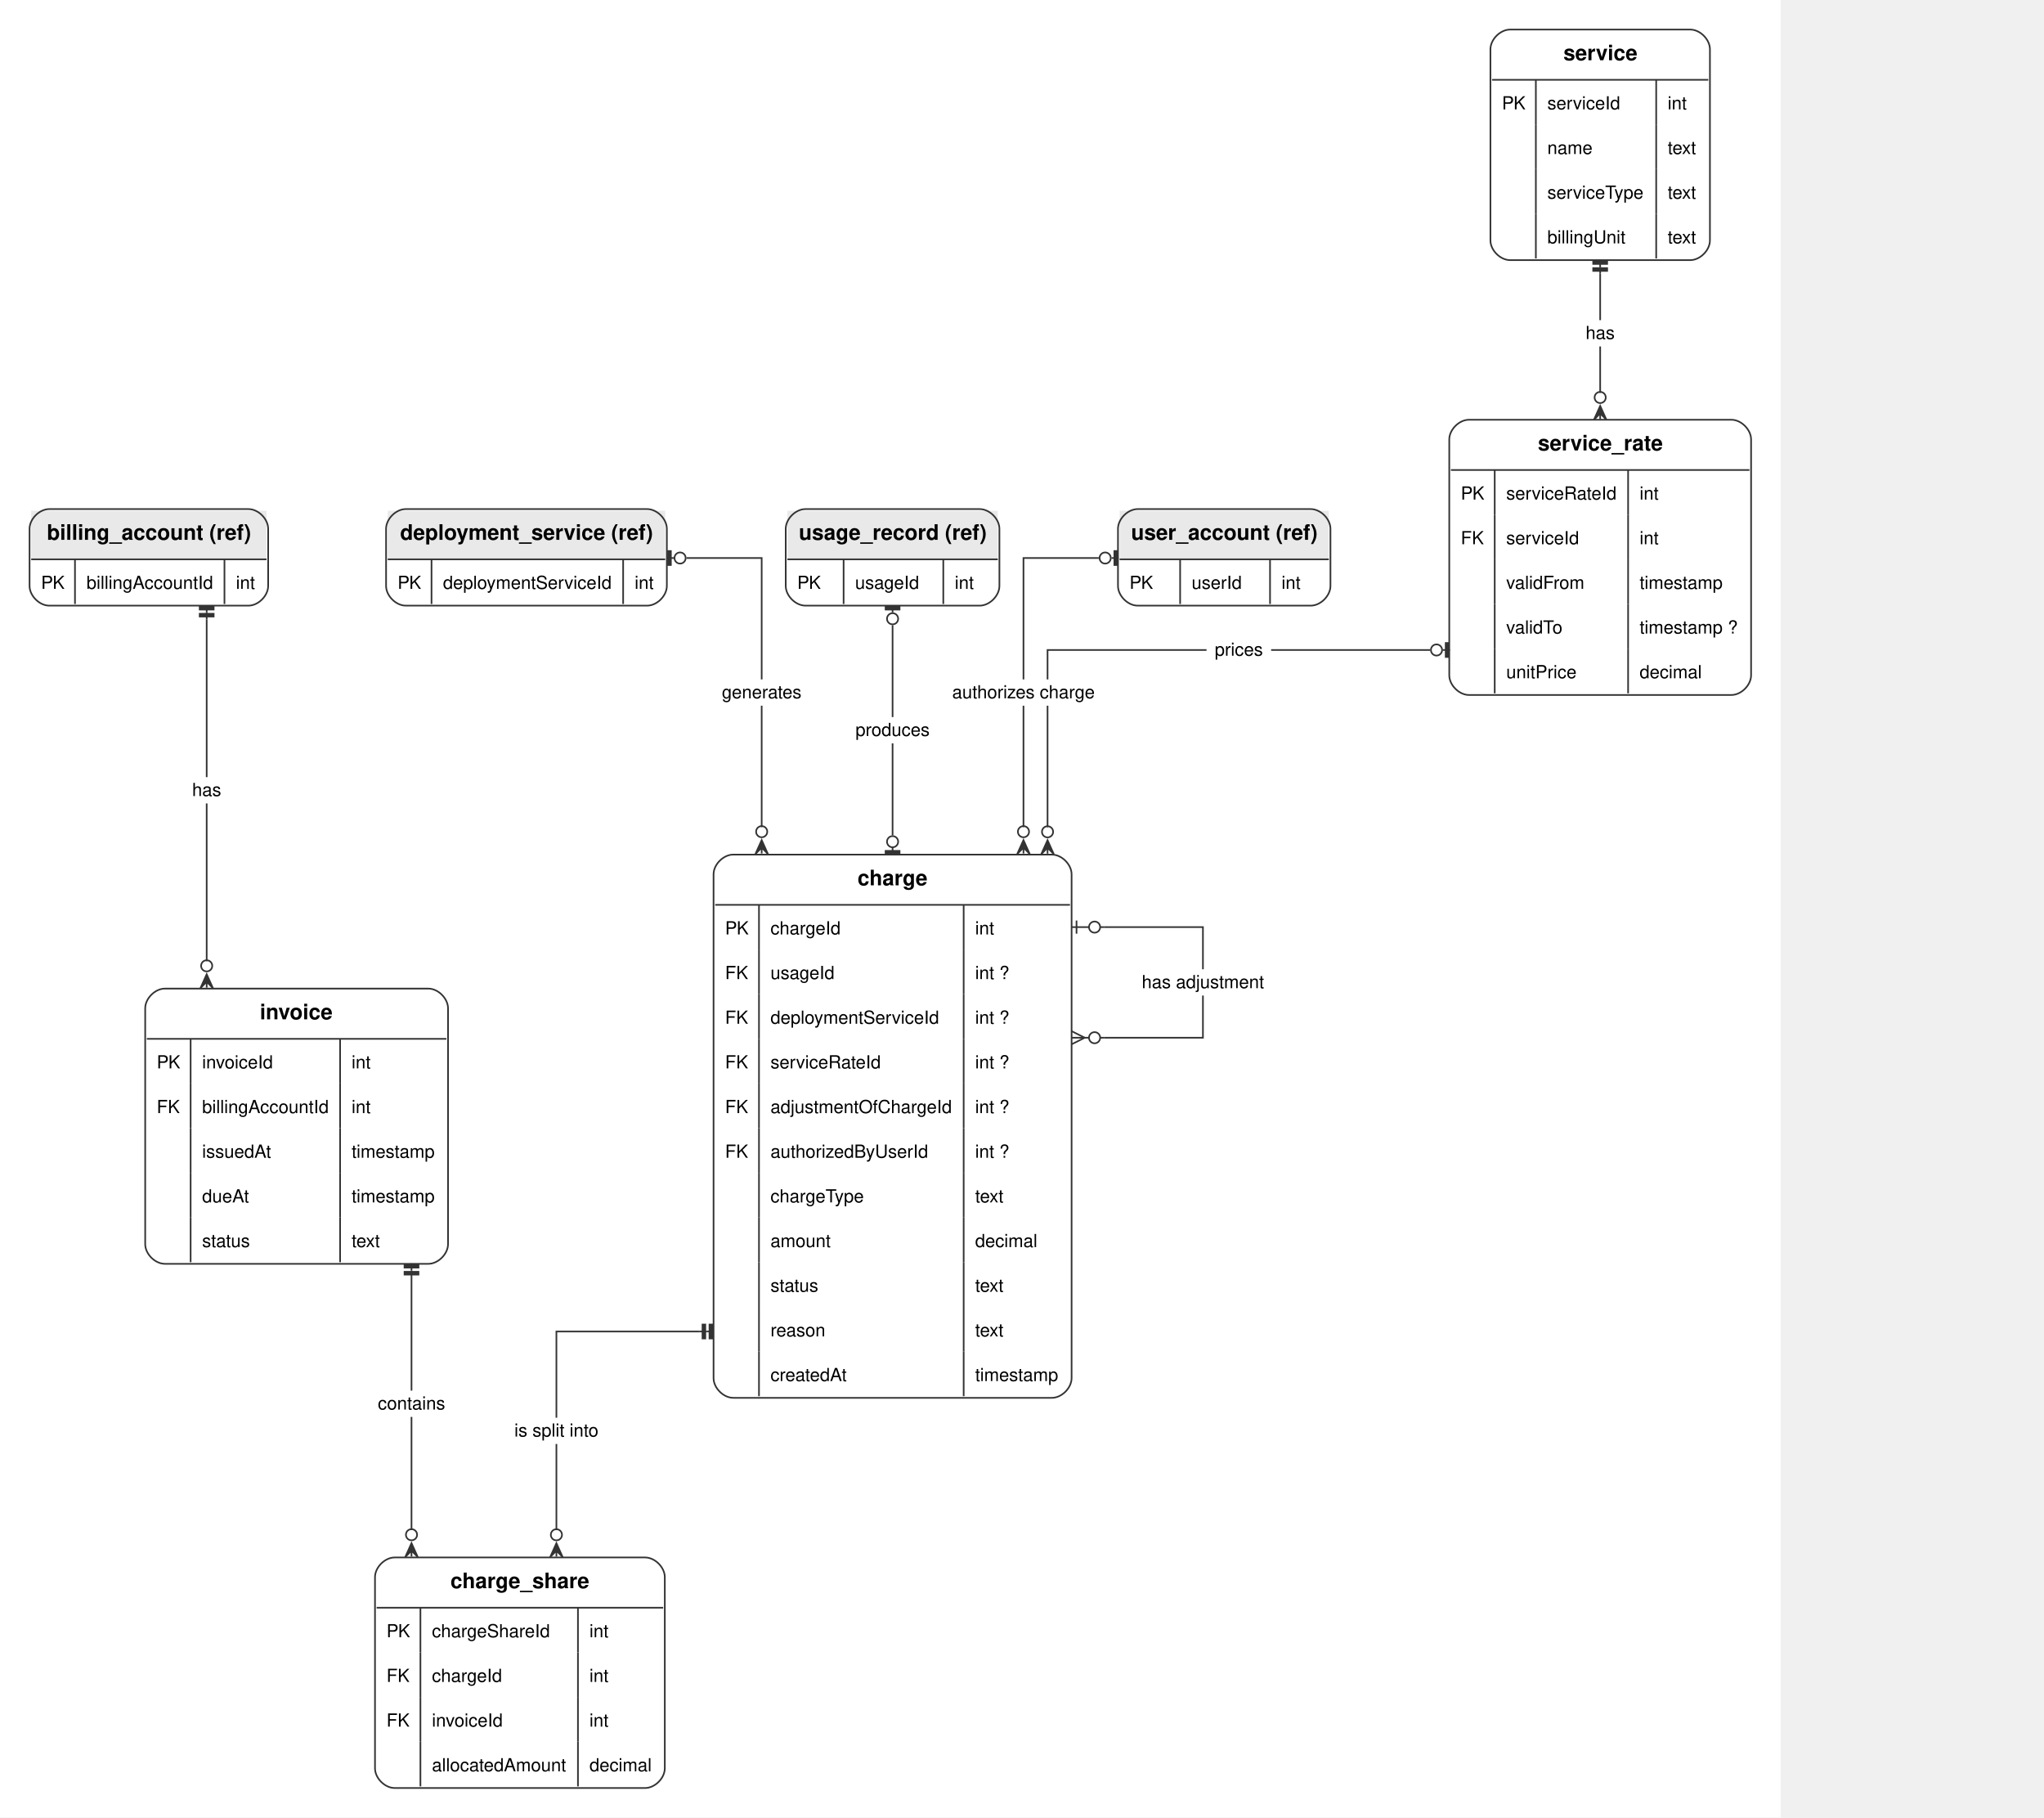
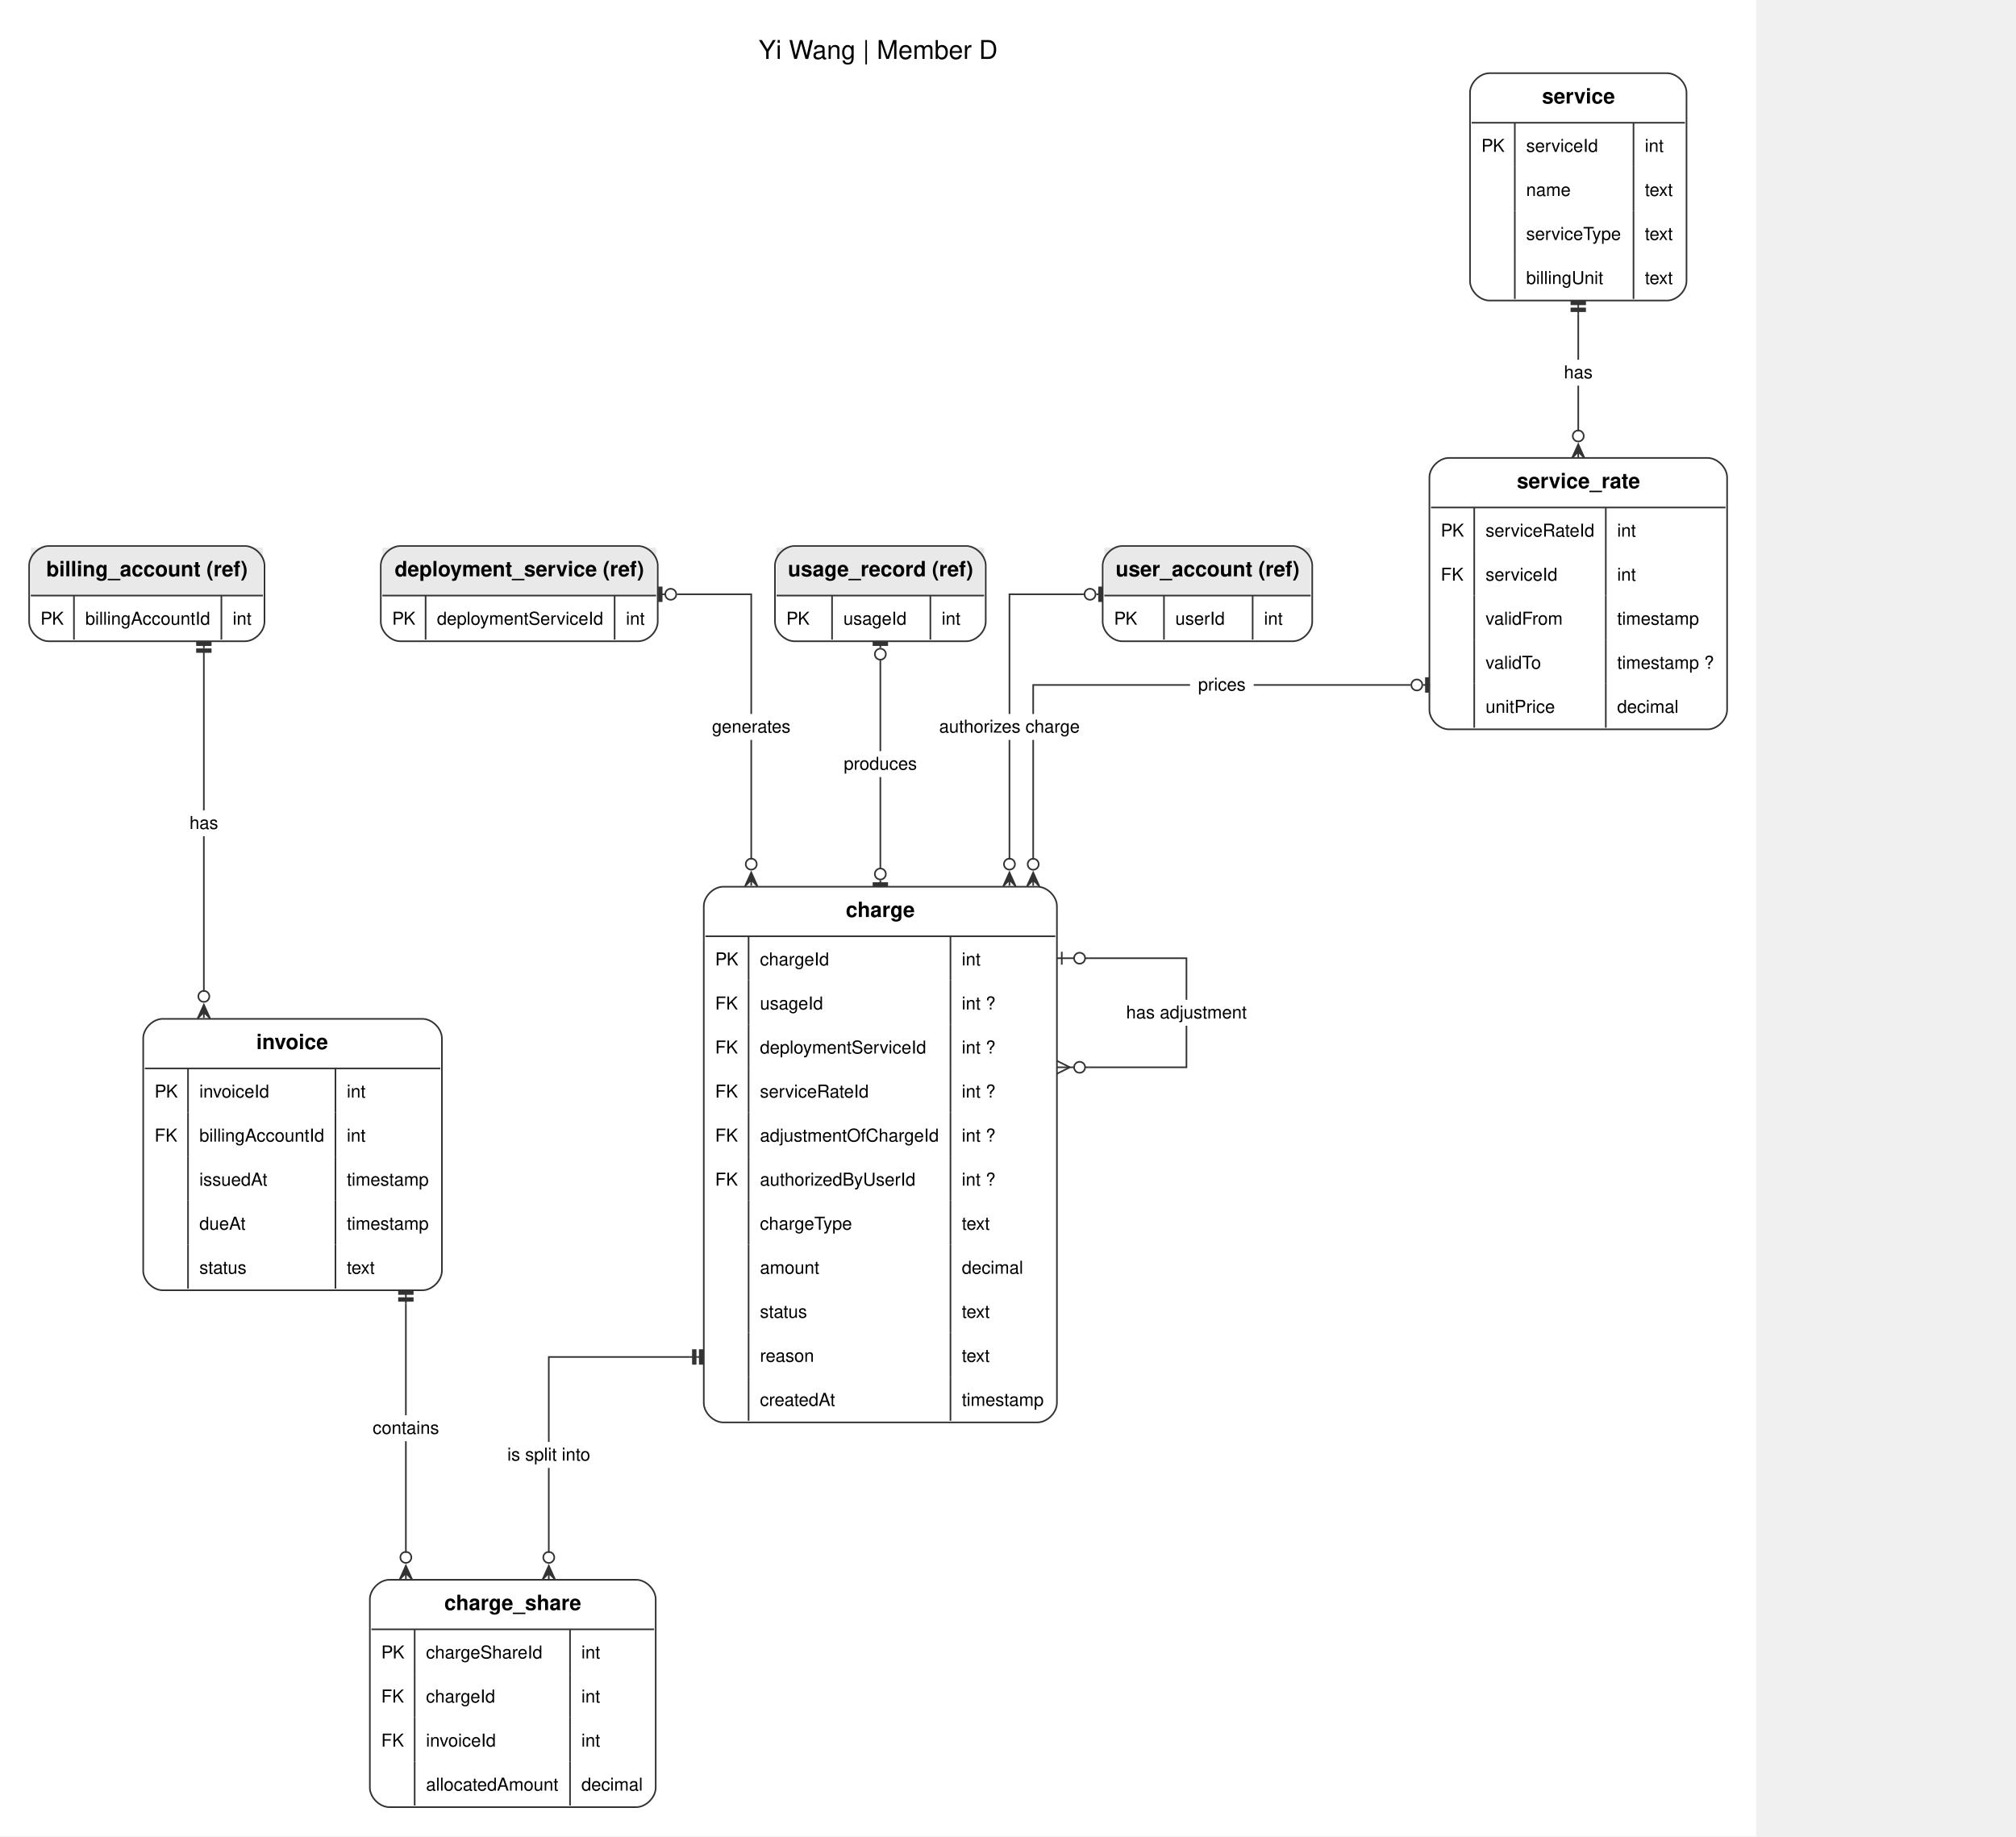
- <svg xmlns="http://www.w3.org/2000/svg" width="1245.0pt" height="1107pt" viewBox="0.0 0.0 1245.0 1107.0">
-   <g id="graph0" class="graph" transform="scale(1 1) rotate(0) translate(18 1088.8)">
-     <polygon fill="white" stroke="none" points="-18,18 -18,-1088.8 1066.59,-1088.8 1066.59,18 -18,18" />
+ <svg xmlns="http://www.w3.org/2000/svg" width="1245.0pt" height="1134pt" viewBox="0.0 0.0 1245.0 1134.0">
+   <g id="graph0" class="graph" transform="scale(1 1) rotate(0) translate(18 1116)">
+     <polygon fill="white" stroke="none" points="-18,18 -18,-1116 1066.59,-1116 1066.59,18 -18,18" />
+     <text xml:space="preserve" text-anchor="middle" x="524.29" y="-1079.6" font-family="Helvetica,sans-Serif" font-size="16.00">Yi Wang | Member D</text>
    <g id="edge1" class="edge">
      <path fill="none" stroke="#333333" d="M956.67,-922.13C956.67,-922.13 956.67,-849.55 956.67,-849.55" />
      <polygon fill="#333333" stroke="#333333" points="960.92,-929.78 952.42,-929.78 952.42,-928.08 960.92,-928.08 960.92,-929.78" />
      <polyline fill="none" stroke="#333333" points="956.67,-930.63 956.67,-926.38" />
      <polygon fill="#333333" stroke="#333333" points="960.92,-925.53 952.42,-925.53 952.42,-923.83 960.92,-923.83 960.92,-925.53" />
      <polyline fill="none" stroke="#333333" points="956.67,-926.38 956.67,-922.13" />
      <polygon fill="#333333" stroke="#333333" points="956.67,-841.64 960.49,-833.14 956.67,-837.06 956.67,-833.48 956.67,-833.48 956.67,-833.48 956.67,-837.06 952.84,-833.14 956.67,-841.64" />
      <ellipse fill="none" stroke="#333333" cx="956.67" cy="-846.76" rx="3.4" ry="3.4" />
    </g>
    <g id="edge4" class="edge">
      <path fill="none" stroke="#333333" d="M853.08,-693C853.08,-693 620.06,-693 620.06,-693 620.06,-693 620.06,-585.07 620.06,-585.07" />
      <polygon fill="#333333" stroke="#333333" points="864.28,-688.75 864.28,-697.25 862.58,-697.25 862.58,-688.75 864.28,-688.75" />
      <polyline fill="none" stroke="#333333" points="865.13,-693 860.88,-693" />
      <ellipse fill="none" stroke="#333333" cx="856.98" cy="-693" rx="3.4" ry="3.4" />
      <polygon fill="#333333" stroke="#333333" points="620.06,-577.17 623.88,-568.67 620.06,-572.58 620.06,-569 620.06,-569 620.06,-569 620.06,-572.58 616.23,-568.67 620.06,-577.17" />
      <ellipse fill="none" stroke="#333333" cx="620.06" cy="-582.28" rx="3.4" ry="3.4" />
    </g>
    <g id="edge5" class="edge">
      <path d="M654.71,-524.248 L714.71,-524.248 L714.71,-456.888 L654.71,-456.888" fill="none" stroke="#333333" />
      <line x1="634.71" y1="-524.248" x2="654.71" y2="-524.248" stroke="#333333" />
      <line x1="637.71" y1="-528.248" x2="637.71" y2="-520.248" stroke="#333333" />
      <circle cx="648.71" cy="-524.248" r="3.4" fill="white" stroke="#333333" />
      <line x1="634.71" y1="-456.888" x2="654.71" y2="-456.888" stroke="#333333" />
      <line x1="642.71" y1="-456.888" x2="634.71" y2="-460.888" stroke="#333333" />
      <line x1="642.71" y1="-456.888" x2="634.71" y2="-452.888" stroke="#333333" />
      <circle cx="648.71" cy="-456.888" r="3.4" fill="white" stroke="#333333" />
    </g>
    <g id="edge7" class="edge">
      <path fill="none" stroke="#333333" d="M408.2,-278C408.2,-278 320.91,-278 320.91,-278 320.91,-278 320.91,-157 320.91,-157" />
      <polygon fill="#333333" stroke="#333333" points="415.85,-273.75 415.85,-282.25 414.15,-282.25 414.15,-273.75 415.85,-273.75" />
      <polyline fill="none" stroke="#333333" points="416.7,-278 412.45,-278" />
      <polygon fill="#333333" stroke="#333333" points="411.6,-273.75 411.6,-282.25 409.9,-282.25 409.9,-273.75 411.6,-273.75" />
      <polyline fill="none" stroke="#333333" points="412.45,-278 408.2,-278" />
      <polygon fill="#333333" stroke="#333333" points="320.91,-149.1 324.74,-140.6 320.91,-144.51 320.91,-140.93 320.91,-140.93 320.91,-140.93 320.91,-144.51 317.09,-140.6 320.91,-149.1" />
      <ellipse fill="none" stroke="#333333" cx="320.91" cy="-154.21" rx="3.4" ry="3.4" />
    </g>
    <g id="edge8" class="edge">
      <path fill="none" stroke="#333333" d="M232.65,-310.95C232.65,-310.95 232.65,-157.03 232.65,-157.03" />
      <polygon fill="#333333" stroke="#333333" points="236.9,-318.6 228.4,-318.6 228.4,-316.9 236.9,-316.9 236.9,-318.6" />
      <polyline fill="none" stroke="#333333" points="232.65,-319.45 232.65,-315.2" />
      <polygon fill="#333333" stroke="#333333" points="236.9,-314.35 228.4,-314.35 228.4,-312.65 236.9,-312.65 236.9,-314.35" />
      <polyline fill="none" stroke="#333333" points="232.65,-315.2 232.65,-310.95" />
      <polygon fill="#333333" stroke="#333333" points="232.65,-149.12 236.48,-140.62 232.65,-144.53 232.65,-140.95 232.65,-140.95 232.65,-140.95 232.65,-144.53 228.83,-140.62 232.65,-149.12" />
      <ellipse fill="none" stroke="#333333" cx="232.65" cy="-154.24" rx="3.4" ry="3.4" />
    </g>
    <g id="edge9" class="edge">
      <path fill="none" stroke="#333333" d="M107.89,-711.66C107.89,-711.66 107.89,-503.46 107.89,-503.46" />
      <polygon fill="#333333" stroke="#333333" points="112.14,-719.31 103.64,-719.31 103.64,-717.61 112.14,-717.61 112.14,-719.31" />
      <polyline fill="none" stroke="#333333" points="107.89,-720.16 107.89,-715.91" />
      <polygon fill="#333333" stroke="#333333" points="112.14,-715.06 103.64,-715.06 103.64,-713.36 112.14,-713.36 112.14,-715.06" />
      <polyline fill="none" stroke="#333333" points="107.89,-715.91 107.89,-711.66" />
      <polygon fill="#333333" stroke="#333333" points="107.89,-495.55 111.72,-487.05 107.89,-490.97 107.89,-487.39 107.89,-487.39 107.89,-487.39 107.89,-490.97 104.07,-487.05 107.89,-495.55" />
      <ellipse fill="none" stroke="#333333" cx="107.89" cy="-500.67" rx="3.4" ry="3.4" />
    </g>
    <g id="edge3" class="edge">
      <path fill="none" stroke="#333333" d="M400.13,-749C400.13,-749 445.94,-749 445.94,-749 445.94,-749 445.94,-585.14 445.94,-585.14" />
      <polygon fill="#333333" stroke="#333333" points="388.93,-753.25 388.93,-744.75 390.63,-744.75 390.63,-753.25 388.93,-753.25" />
      <polyline fill="none" stroke="#333333" points="388.08,-749 392.33,-749" />
      <ellipse fill="none" stroke="#333333" cx="396.23" cy="-749" rx="3.4" ry="3.4" />
      <polygon fill="#333333" stroke="#333333" points="445.94,-577.23 449.76,-568.73 445.94,-572.65 445.94,-569.07 445.94,-569.07 445.94,-569.07 445.94,-572.65 442.11,-568.73 445.94,-577.23" />
      <ellipse fill="none" stroke="#333333" cx="445.94" cy="-582.35" rx="3.4" ry="3.4" />
    </g>
    <g id="edge2" class="edge">
      <path fill="none" stroke="#333333" d="M525.67,-708.11C525.67,-708.11 525.67,-580.16 525.67,-580.16" />
      <polygon fill="#333333" stroke="#333333" points="529.92,-719.31 521.42,-719.31 521.42,-717.61 529.92,-717.61 529.92,-719.31" />
      <polyline fill="none" stroke="#333333" points="525.67,-720.16 525.67,-715.91" />
      <ellipse fill="none" stroke="#333333" cx="525.67" cy="-712.01" rx="3.4" ry="3.4" />
      <polygon fill="#333333" stroke="#333333" points="521.42,-568.96 529.92,-568.96 529.92,-570.66 521.42,-570.66 521.42,-568.96" />
      <polyline fill="none" stroke="#333333" points="525.67,-568.11 525.67,-572.36" />
      <ellipse fill="none" stroke="#333333" cx="525.67" cy="-576.26" rx="3.4" ry="3.4" />
    </g>
    <g id="edge6" class="edge">
      <path fill="none" stroke="#333333" d="M651.26,-749C651.26,-749 605.4,-749 605.4,-749 605.4,-749 605.4,-585.14 605.4,-585.14" />
      <polygon fill="#333333" stroke="#333333" points="662.46,-744.75 662.46,-753.25 660.76,-753.25 660.76,-744.75 662.46,-744.75" />
      <polyline fill="none" stroke="#333333" points="663.31,-749 659.06,-749" />
      <ellipse fill="none" stroke="#333333" cx="655.16" cy="-749" rx="3.4" ry="3.4" />
      <polygon fill="#333333" stroke="#333333" points="605.4,-577.23 609.22,-568.73 605.4,-572.65 605.4,-569.07 605.4,-569.07 605.4,-569.07 605.4,-572.65 601.57,-568.73 605.4,-577.23" />
      <ellipse fill="none" stroke="#333333" cx="605.4" cy="-582.35" rx="3.4" ry="3.4" />
    </g>
    <g id="node1" class="node">
      <polygon fill="#ffffff" stroke="none" points="890.82,-1040.2 890.82,-1069.8 1022.52,-1069.8 1022.52,-1040.2 890.82,-1040.2" />
      <polyline fill="none" stroke="#333333" points="890.82,-1040.2 1022.52,-1040.2" />
      <text xml:space="preserve" text-anchor="start" x="934.26" y="-1052.1" font-family="Helvetica,sans-Serif" font-weight="bold" font-size="13.00">service</text>
      <text xml:space="preserve" text-anchor="start" x="896.82" y="-1022.2" font-family="Helvetica,sans-Serif" font-size="11.00">PK</text>
      <polyline fill="none" stroke="#333333" points="917.49,-1040.2 917.49,-1013" />
      <text xml:space="preserve" text-anchor="start" x="924.49" y="-1022.2" font-family="Helvetica,sans-Serif" font-size="11.00">serviceId</text>
      <polyline fill="none" stroke="#333333" points="990.79,-1040.2 990.79,-1013" />
      <text xml:space="preserve" text-anchor="start" x="997.79" y="-1022.2" font-family="Helvetica,sans-Serif" font-size="11.00">int</text>
      <text xml:space="preserve" text-anchor="start" x="896.82" y="-995" font-family="Helvetica,sans-Serif" font-size="11.00"> </text>
      <polyline fill="none" stroke="#333333" points="917.49,-1013 917.49,-985.8" />
      <text xml:space="preserve" text-anchor="start" x="924.49" y="-995" font-family="Helvetica,sans-Serif" font-size="11.00">name</text>
      <polyline fill="none" stroke="#333333" points="990.79,-1013 990.79,-985.8" />
      <text xml:space="preserve" text-anchor="start" x="997.79" y="-995" font-family="Helvetica,sans-Serif" font-size="11.00">text</text>
      <text xml:space="preserve" text-anchor="start" x="896.82" y="-967.8" font-family="Helvetica,sans-Serif" font-size="11.00"> </text>
      <polyline fill="none" stroke="#333333" points="917.49,-985.8 917.49,-958.6" />
      <text xml:space="preserve" text-anchor="start" x="924.49" y="-967.8" font-family="Helvetica,sans-Serif" font-size="11.00">serviceType</text>
      <polyline fill="none" stroke="#333333" points="990.79,-985.8 990.79,-958.6" />
      <text xml:space="preserve" text-anchor="start" x="997.79" y="-967.8" font-family="Helvetica,sans-Serif" font-size="11.00">text</text>
      <text xml:space="preserve" text-anchor="start" x="896.82" y="-940.6" font-family="Helvetica,sans-Serif" font-size="11.00"> </text>
      <polyline fill="none" stroke="#333333" points="917.49,-958.6 917.49,-931.4" />
      <text xml:space="preserve" text-anchor="start" x="924.49" y="-940.6" font-family="Helvetica,sans-Serif" font-size="11.00">billingUnit</text>
      <polyline fill="none" stroke="#333333" points="990.79,-958.6 990.79,-931.4" />
      <text xml:space="preserve" text-anchor="start" x="997.79" y="-940.6" font-family="Helvetica,sans-Serif" font-size="11.00">text</text>
      <path fill="none" stroke="#333333" d="M901.82,-930.4C901.82,-930.4 1011.52,-930.4 1011.52,-930.4 1017.52,-930.4 1023.52,-936.4 1023.52,-942.4 1023.52,-942.4 1023.52,-1058.8 1023.52,-1058.8 1023.52,-1064.8 1017.52,-1070.8 1011.52,-1070.8 1011.52,-1070.8 901.82,-1070.8 901.82,-1070.8 895.82,-1070.8 889.82,-1064.8 889.82,-1058.8 889.82,-1058.8 889.82,-942.4 889.82,-942.4 889.82,-936.4 895.82,-930.4 901.82,-930.4" />
    </g>
    <g id="node2" class="node">
      <polygon fill="#ffffff" stroke="none" points="865.75,-802.6 865.75,-832.2 1047.59,-832.2 1047.59,-802.6 865.75,-802.6" />
      <polyline fill="none" stroke="#333333" points="865.75,-802.6 1047.59,-802.6" />
      <text xml:space="preserve" text-anchor="start" x="918.72" y="-814.5" font-family="Helvetica,sans-Serif" font-weight="bold" font-size="13.00">service_rate</text>
      <text xml:space="preserve" text-anchor="start" x="871.75" y="-784.6" font-family="Helvetica,sans-Serif" font-size="11.00">PK</text>
      <polyline fill="none" stroke="#333333" points="892.43,-802.6 892.43,-775.4" />
      <text xml:space="preserve" text-anchor="start" x="899.43" y="-784.6" font-family="Helvetica,sans-Serif" font-size="11.00">serviceRateId</text>
      <polyline fill="none" stroke="#333333" points="973.68,-802.6 973.68,-775.4" />
      <text xml:space="preserve" text-anchor="start" x="980.68" y="-784.6" font-family="Helvetica,sans-Serif" font-size="11.00">int</text>
      <text xml:space="preserve" text-anchor="start" x="871.75" y="-757.4" font-family="Helvetica,sans-Serif" font-size="11.00">FK</text>
      <polyline fill="none" stroke="#333333" points="892.43,-775.4 892.43,-748.2" />
      <text xml:space="preserve" text-anchor="start" x="899.43" y="-757.4" font-family="Helvetica,sans-Serif" font-size="11.00">serviceId</text>
      <polyline fill="none" stroke="#333333" points="973.68,-775.4 973.68,-748.2" />
      <text xml:space="preserve" text-anchor="start" x="980.68" y="-757.4" font-family="Helvetica,sans-Serif" font-size="11.00">int</text>
      <text xml:space="preserve" text-anchor="start" x="871.75" y="-730.2" font-family="Helvetica,sans-Serif" font-size="11.00"> </text>
      <polyline fill="none" stroke="#333333" points="892.43,-748.2 892.43,-721" />
      <text xml:space="preserve" text-anchor="start" x="899.43" y="-730.2" font-family="Helvetica,sans-Serif" font-size="11.00">validFrom</text>
      <polyline fill="none" stroke="#333333" points="973.68,-748.2 973.68,-721" />
      <text xml:space="preserve" text-anchor="start" x="980.68" y="-730.2" font-family="Helvetica,sans-Serif" font-size="11.00">timestamp</text>
      <text xml:space="preserve" text-anchor="start" x="871.75" y="-703" font-family="Helvetica,sans-Serif" font-size="11.00"> </text>
      <polyline fill="none" stroke="#333333" points="892.43,-721 892.43,-693.8" />
      <text xml:space="preserve" text-anchor="start" x="899.43" y="-703" font-family="Helvetica,sans-Serif" font-size="11.00">validTo</text>
      <polyline fill="none" stroke="#333333" points="973.68,-721 973.68,-693.8" />
      <text xml:space="preserve" text-anchor="start" x="980.68" y="-703" font-family="Helvetica,sans-Serif" font-size="11.00">timestamp ?</text>
      <text xml:space="preserve" text-anchor="start" x="871.75" y="-675.8" font-family="Helvetica,sans-Serif" font-size="11.00"> </text>
      <polyline fill="none" stroke="#333333" points="892.43,-693.8 892.43,-666.6" />
      <text xml:space="preserve" text-anchor="start" x="899.43" y="-675.8" font-family="Helvetica,sans-Serif" font-size="11.00">unitPrice</text>
      <polyline fill="none" stroke="#333333" points="973.68,-693.8 973.68,-666.6" />
      <text xml:space="preserve" text-anchor="start" x="980.68" y="-675.8" font-family="Helvetica,sans-Serif" font-size="11.00">decimal</text>
      <path fill="none" stroke="#333333" d="M876.75,-665.6C876.75,-665.6 1036.59,-665.6 1036.59,-665.6 1042.59,-665.6 1048.59,-671.6 1048.59,-677.6 1048.59,-677.6 1048.59,-821.2 1048.59,-821.2 1048.59,-827.2 1042.59,-833.2 1036.59,-833.2 1036.59,-833.2 876.75,-833.2 876.75,-833.2 870.75,-833.2 864.75,-827.2 864.75,-821.2 864.75,-821.2 864.75,-677.6 864.75,-677.6 864.75,-671.6 870.75,-665.6 876.75,-665.6" />
    </g>
    <g id="node3" class="node">
      <polygon fill="#ffffff" stroke="none" points="417.63,-537.8 417.63,-567.4 633.71,-567.4 633.71,-537.8 417.63,-537.8" />
      <polyline fill="none" stroke="#333333" points="417.63,-537.8 633.71,-537.8" />
      <text xml:space="preserve" text-anchor="start" x="504.35" y="-549.7" font-family="Helvetica,sans-Serif" font-weight="bold" font-size="13.00">charge</text>
      <text xml:space="preserve" text-anchor="start" x="423.63" y="-519.8" font-family="Helvetica,sans-Serif" font-size="11.00">PK</text>
      <polyline fill="none" stroke="#333333" points="444.3,-537.8 444.3,-510.6" />
      <text xml:space="preserve" text-anchor="start" x="451.3" y="-519.8" font-family="Helvetica,sans-Serif" font-size="11.00">chargeId</text>
      <polyline fill="none" stroke="#333333" points="568.97,-537.8 568.97,-510.6" />
      <text xml:space="preserve" text-anchor="start" x="575.97" y="-519.8" font-family="Helvetica,sans-Serif" font-size="11.00">int</text>
      <text xml:space="preserve" text-anchor="start" x="423.63" y="-492.6" font-family="Helvetica,sans-Serif" font-size="11.00">FK</text>
      <polyline fill="none" stroke="#333333" points="444.3,-510.6 444.3,-483.4" />
      <text xml:space="preserve" text-anchor="start" x="451.3" y="-492.6" font-family="Helvetica,sans-Serif" font-size="11.00">usageId</text>
      <polyline fill="none" stroke="#333333" points="568.97,-510.6 568.97,-483.4" />
      <text xml:space="preserve" text-anchor="start" x="575.97" y="-492.6" font-family="Helvetica,sans-Serif" font-size="11.00">int ?</text>
      <text xml:space="preserve" text-anchor="start" x="423.63" y="-465.4" font-family="Helvetica,sans-Serif" font-size="11.00">FK</text>
      <polyline fill="none" stroke="#333333" points="444.3,-483.4 444.3,-456.2" />
      <text xml:space="preserve" text-anchor="start" x="451.3" y="-465.4" font-family="Helvetica,sans-Serif" font-size="11.00">deploymentServiceId</text>
      <polyline fill="none" stroke="#333333" points="568.97,-483.4 568.97,-456.2" />
      <text xml:space="preserve" text-anchor="start" x="575.97" y="-465.4" font-family="Helvetica,sans-Serif" font-size="11.00">int ?</text>
      <text xml:space="preserve" text-anchor="start" x="423.63" y="-438.2" font-family="Helvetica,sans-Serif" font-size="11.00">FK</text>
      <polyline fill="none" stroke="#333333" points="444.3,-456.2 444.3,-429" />
      <text xml:space="preserve" text-anchor="start" x="451.3" y="-438.2" font-family="Helvetica,sans-Serif" font-size="11.00">serviceRateId</text>
      <polyline fill="none" stroke="#333333" points="568.97,-456.2 568.97,-429" />
      <text xml:space="preserve" text-anchor="start" x="575.97" y="-438.2" font-family="Helvetica,sans-Serif" font-size="11.00">int ?</text>
      <text xml:space="preserve" text-anchor="start" x="423.63" y="-411" font-family="Helvetica,sans-Serif" font-size="11.00">FK</text>
      <polyline fill="none" stroke="#333333" points="444.3,-429 444.3,-401.8" />
      <text xml:space="preserve" text-anchor="start" x="451.3" y="-411" font-family="Helvetica,sans-Serif" font-size="11.00">adjustmentOfChargeId</text>
      <polyline fill="none" stroke="#333333" points="568.97,-429 568.97,-401.8" />
      <text xml:space="preserve" text-anchor="start" x="575.97" y="-411" font-family="Helvetica,sans-Serif" font-size="11.00">int ?</text>
      <text xml:space="preserve" text-anchor="start" x="423.63" y="-383.8" font-family="Helvetica,sans-Serif" font-size="11.00">FK</text>
      <polyline fill="none" stroke="#333333" points="444.3,-401.8 444.3,-374.6" />
      <text xml:space="preserve" text-anchor="start" x="451.3" y="-383.8" font-family="Helvetica,sans-Serif" font-size="11.00">authorizedByUserId</text>
      <polyline fill="none" stroke="#333333" points="568.97,-401.8 568.97,-374.6" />
      <text xml:space="preserve" text-anchor="start" x="575.97" y="-383.8" font-family="Helvetica,sans-Serif" font-size="11.00">int ?</text>
      <text xml:space="preserve" text-anchor="start" x="423.63" y="-356.6" font-family="Helvetica,sans-Serif" font-size="11.00"> </text>
      <polyline fill="none" stroke="#333333" points="444.3,-374.6 444.3,-347.4" />
      <text xml:space="preserve" text-anchor="start" x="451.3" y="-356.6" font-family="Helvetica,sans-Serif" font-size="11.00">chargeType</text>
      <polyline fill="none" stroke="#333333" points="568.97,-374.6 568.97,-347.4" />
      <text xml:space="preserve" text-anchor="start" x="575.97" y="-356.6" font-family="Helvetica,sans-Serif" font-size="11.00">text</text>
      <text xml:space="preserve" text-anchor="start" x="423.63" y="-329.4" font-family="Helvetica,sans-Serif" font-size="11.00"> </text>
      <polyline fill="none" stroke="#333333" points="444.3,-347.4 444.3,-320.2" />
      <text xml:space="preserve" text-anchor="start" x="451.3" y="-329.4" font-family="Helvetica,sans-Serif" font-size="11.00">amount</text>
      <polyline fill="none" stroke="#333333" points="568.97,-347.4 568.97,-320.2" />
      <text xml:space="preserve" text-anchor="start" x="575.97" y="-329.4" font-family="Helvetica,sans-Serif" font-size="11.00">decimal</text>
      <text xml:space="preserve" text-anchor="start" x="423.63" y="-302.2" font-family="Helvetica,sans-Serif" font-size="11.00"> </text>
      <polyline fill="none" stroke="#333333" points="444.3,-320.2 444.3,-293" />
      <text xml:space="preserve" text-anchor="start" x="451.3" y="-302.2" font-family="Helvetica,sans-Serif" font-size="11.00">status</text>
      <polyline fill="none" stroke="#333333" points="568.97,-320.2 568.97,-293" />
      <text xml:space="preserve" text-anchor="start" x="575.97" y="-302.2" font-family="Helvetica,sans-Serif" font-size="11.00">text</text>
      <text xml:space="preserve" text-anchor="start" x="423.63" y="-275" font-family="Helvetica,sans-Serif" font-size="11.00"> </text>
      <polyline fill="none" stroke="#333333" points="444.3,-293 444.3,-265.8" />
      <text xml:space="preserve" text-anchor="start" x="451.3" y="-275" font-family="Helvetica,sans-Serif" font-size="11.00">reason</text>
      <polyline fill="none" stroke="#333333" points="568.97,-293 568.97,-265.8" />
      <text xml:space="preserve" text-anchor="start" x="575.97" y="-275" font-family="Helvetica,sans-Serif" font-size="11.00">text</text>
      <text xml:space="preserve" text-anchor="start" x="423.63" y="-247.8" font-family="Helvetica,sans-Serif" font-size="11.00"> </text>
      <polyline fill="none" stroke="#333333" points="444.3,-265.8 444.3,-238.6" />
      <text xml:space="preserve" text-anchor="start" x="451.3" y="-247.8" font-family="Helvetica,sans-Serif" font-size="11.00">createdAt</text>
      <polyline fill="none" stroke="#333333" points="568.97,-265.8 568.97,-238.6" />
      <text xml:space="preserve" text-anchor="start" x="575.97" y="-247.8" font-family="Helvetica,sans-Serif" font-size="11.00">timestamp</text>
      <path fill="none" stroke="#333333" d="M428.63,-237.6C428.63,-237.6 622.71,-237.6 622.71,-237.6 628.71,-237.6 634.71,-243.6 634.71,-249.6 634.71,-249.6 634.71,-556.4 634.71,-556.4 634.71,-562.4 628.71,-568.4 622.71,-568.4 622.71,-568.4 428.63,-568.4 428.63,-568.4 422.63,-568.4 416.63,-562.4 416.63,-556.4 416.63,-556.4 416.63,-249.6 416.63,-249.6 416.63,-243.6 422.63,-237.6 428.63,-237.6" />
    </g>
    <g id="node4" class="node">
      <polygon fill="#ffffff" stroke="none" points="211.41,-109.8 211.41,-139.4 385.93,-139.4 385.93,-109.8 211.41,-109.8" />
      <polyline fill="none" stroke="#333333" points="211.41,-109.8 385.93,-109.8" />
      <text xml:space="preserve" text-anchor="start" x="256.39" y="-121.7" font-family="Helvetica,sans-Serif" font-weight="bold" font-size="13.00">charge_share</text>
      <text xml:space="preserve" text-anchor="start" x="217.41" y="-91.8" font-family="Helvetica,sans-Serif" font-size="11.00">PK</text>
      <polyline fill="none" stroke="#333333" points="238.08,-109.8 238.08,-82.6" />
      <text xml:space="preserve" text-anchor="start" x="245.08" y="-91.8" font-family="Helvetica,sans-Serif" font-size="11.00">chargeShareId</text>
      <polyline fill="none" stroke="#333333" points="334.03,-109.8 334.03,-82.6" />
      <text xml:space="preserve" text-anchor="start" x="341.03" y="-91.8" font-family="Helvetica,sans-Serif" font-size="11.00">int</text>
      <text xml:space="preserve" text-anchor="start" x="217.41" y="-64.6" font-family="Helvetica,sans-Serif" font-size="11.00">FK</text>
      <polyline fill="none" stroke="#333333" points="238.08,-82.6 238.08,-55.4" />
      <text xml:space="preserve" text-anchor="start" x="245.08" y="-64.6" font-family="Helvetica,sans-Serif" font-size="11.00">chargeId</text>
      <polyline fill="none" stroke="#333333" points="334.03,-82.6 334.03,-55.4" />
      <text xml:space="preserve" text-anchor="start" x="341.03" y="-64.6" font-family="Helvetica,sans-Serif" font-size="11.00">int</text>
      <text xml:space="preserve" text-anchor="start" x="217.41" y="-37.4" font-family="Helvetica,sans-Serif" font-size="11.00">FK</text>
      <polyline fill="none" stroke="#333333" points="238.08,-55.4 238.08,-28.2" />
      <text xml:space="preserve" text-anchor="start" x="245.08" y="-37.4" font-family="Helvetica,sans-Serif" font-size="11.00">invoiceId</text>
      <polyline fill="none" stroke="#333333" points="334.03,-55.4 334.03,-28.2" />
      <text xml:space="preserve" text-anchor="start" x="341.03" y="-37.4" font-family="Helvetica,sans-Serif" font-size="11.00">int</text>
      <text xml:space="preserve" text-anchor="start" x="217.41" y="-10.2" font-family="Helvetica,sans-Serif" font-size="11.00"> </text>
      <polyline fill="none" stroke="#333333" points="238.08,-28.2 238.08,-1" />
      <text xml:space="preserve" text-anchor="start" x="245.08" y="-10.2" font-family="Helvetica,sans-Serif" font-size="11.00">allocatedAmount</text>
      <polyline fill="none" stroke="#333333" points="334.03,-28.2 334.03,-1" />
      <text xml:space="preserve" text-anchor="start" x="341.03" y="-10.2" font-family="Helvetica,sans-Serif" font-size="11.00">decimal</text>
      <path fill="none" stroke="#333333" d="M222.41,0C222.41,0 374.93,0 374.93,0 380.93,0 386.93,-6 386.93,-12 386.93,-12 386.93,-128.4 386.93,-128.4 386.93,-134.4 380.93,-140.4 374.93,-140.4 374.93,-140.4 222.41,-140.4 222.41,-140.4 216.41,-140.4 210.41,-134.4 210.41,-128.4 210.41,-128.4 210.41,-12 210.41,-12 210.41,-6 216.41,0 222.41,0" />
    </g>
    <g id="node5" class="node">
      <polygon fill="#ffffff" stroke="none" points="71.44,-456.2 71.44,-485.8 253.9,-485.8 253.9,-456.2 71.44,-456.2" />
      <polyline fill="none" stroke="#333333" points="71.44,-456.2 253.9,-456.2" />
      <text xml:space="preserve" text-anchor="start" x="140.27" y="-468.1" font-family="Helvetica,sans-Serif" font-weight="bold" font-size="13.00">invoice</text>
      <text xml:space="preserve" text-anchor="start" x="77.44" y="-438.2" font-family="Helvetica,sans-Serif" font-size="11.00">PK</text>
      <polyline fill="none" stroke="#333333" points="98.11,-456.2 98.11,-429" />
      <text xml:space="preserve" text-anchor="start" x="105.11" y="-438.2" font-family="Helvetica,sans-Serif" font-size="11.00">invoiceId</text>
      <polyline fill="none" stroke="#333333" points="189.16,-456.2 189.16,-429" />
      <text xml:space="preserve" text-anchor="start" x="196.16" y="-438.2" font-family="Helvetica,sans-Serif" font-size="11.00">int</text>
      <text xml:space="preserve" text-anchor="start" x="77.44" y="-411" font-family="Helvetica,sans-Serif" font-size="11.00">FK</text>
      <polyline fill="none" stroke="#333333" points="98.11,-429 98.11,-401.8" />
      <text xml:space="preserve" text-anchor="start" x="105.11" y="-411" font-family="Helvetica,sans-Serif" font-size="11.00">billingAccountId</text>
      <polyline fill="none" stroke="#333333" points="189.16,-429 189.16,-401.8" />
      <text xml:space="preserve" text-anchor="start" x="196.16" y="-411" font-family="Helvetica,sans-Serif" font-size="11.00">int</text>
      <text xml:space="preserve" text-anchor="start" x="77.44" y="-383.8" font-family="Helvetica,sans-Serif" font-size="11.00"> </text>
      <polyline fill="none" stroke="#333333" points="98.11,-401.8 98.11,-374.6" />
      <text xml:space="preserve" text-anchor="start" x="105.11" y="-383.8" font-family="Helvetica,sans-Serif" font-size="11.00">issuedAt</text>
      <polyline fill="none" stroke="#333333" points="189.16,-401.8 189.16,-374.6" />
      <text xml:space="preserve" text-anchor="start" x="196.16" y="-383.8" font-family="Helvetica,sans-Serif" font-size="11.00">timestamp</text>
      <text xml:space="preserve" text-anchor="start" x="77.44" y="-356.6" font-family="Helvetica,sans-Serif" font-size="11.00"> </text>
      <polyline fill="none" stroke="#333333" points="98.11,-374.6 98.11,-347.4" />
      <text xml:space="preserve" text-anchor="start" x="105.11" y="-356.6" font-family="Helvetica,sans-Serif" font-size="11.00">dueAt</text>
      <polyline fill="none" stroke="#333333" points="189.16,-374.6 189.16,-347.4" />
      <text xml:space="preserve" text-anchor="start" x="196.16" y="-356.6" font-family="Helvetica,sans-Serif" font-size="11.00">timestamp</text>
      <text xml:space="preserve" text-anchor="start" x="77.44" y="-329.4" font-family="Helvetica,sans-Serif" font-size="11.00"> </text>
      <polyline fill="none" stroke="#333333" points="98.11,-347.4 98.11,-320.2" />
      <text xml:space="preserve" text-anchor="start" x="105.11" y="-329.4" font-family="Helvetica,sans-Serif" font-size="11.00">status</text>
      <polyline fill="none" stroke="#333333" points="189.16,-347.4 189.16,-320.2" />
      <text xml:space="preserve" text-anchor="start" x="196.16" y="-329.4" font-family="Helvetica,sans-Serif" font-size="11.00">text</text>
      <path fill="none" stroke="#333333" d="M82.44,-319.2C82.44,-319.2 242.9,-319.2 242.9,-319.2 248.9,-319.2 254.9,-325.2 254.9,-331.2 254.9,-331.2 254.9,-474.8 254.9,-474.8 254.9,-480.8 248.9,-486.8 242.9,-486.8 242.9,-486.8 82.44,-486.8 82.44,-486.8 76.44,-486.8 70.44,-480.8 70.44,-474.8 70.44,-474.8 70.44,-331.2 70.44,-331.2 70.44,-325.2 76.44,-319.2 82.44,-319.2" />
    </g>
    <g id="node6" class="node">
      <polygon fill="#e9e9e9" stroke="none" points="1,-748.2 1,-777.8 144.34,-777.8 144.34,-748.2 1,-748.2" />
      <polyline fill="none" stroke="#333333" points="1,-748.2 144.34,-748.2" />
      <text xml:space="preserve" text-anchor="start" x="10.55" y="-760.1" font-family="Helvetica,sans-Serif" font-weight="bold" font-size="13.00">billing_account (ref)</text>
      <text xml:space="preserve" text-anchor="start" x="7" y="-730.2" font-family="Helvetica,sans-Serif" font-size="11.00">PK</text>
      <polyline fill="none" stroke="#333333" points="27.67,-748.2 27.67,-721" />
      <text xml:space="preserve" text-anchor="start" x="34.67" y="-730.2" font-family="Helvetica,sans-Serif" font-size="11.00">billingAccountId</text>
      <polyline fill="none" stroke="#333333" points="118.72,-748.2 118.72,-721" />
      <text xml:space="preserve" text-anchor="start" x="125.72" y="-730.2" font-family="Helvetica,sans-Serif" font-size="11.00">int</text>
      <path fill="none" stroke="#333333" d="M12,-720C12,-720 133.34,-720 133.34,-720 139.34,-720 145.34,-726 145.34,-732 145.34,-732 145.34,-766.8 145.34,-766.8 145.34,-772.8 139.34,-778.8 133.34,-778.8 133.34,-778.8 12,-778.8 12,-778.8 6,-778.8 0,-772.8 0,-766.8 0,-766.8 0,-732 0,-732 0,-726 6,-720 12,-720" />
    </g>
    <g id="node7" class="node">
      <polygon fill="#e9e9e9" stroke="none" points="218.16,-748.2 218.16,-777.8 387.18,-777.8 387.18,-748.2 218.16,-748.2" />
      <polyline fill="none" stroke="#333333" points="218.16,-748.2 387.18,-748.2" />
      <text xml:space="preserve" text-anchor="start" x="225.72" y="-760.1" font-family="Helvetica,sans-Serif" font-weight="bold" font-size="13.00">deployment_service (ref)</text>
      <text xml:space="preserve" text-anchor="start" x="224.16" y="-730.2" font-family="Helvetica,sans-Serif" font-size="11.00">PK</text>
      <polyline fill="none" stroke="#333333" points="244.84,-748.2 244.84,-721" />
      <text xml:space="preserve" text-anchor="start" x="251.84" y="-730.2" font-family="Helvetica,sans-Serif" font-size="11.00">deploymentServiceId</text>
      <polyline fill="none" stroke="#333333" points="361.56,-748.2 361.56,-721" />
      <text xml:space="preserve" text-anchor="start" x="368.56" y="-730.2" font-family="Helvetica,sans-Serif" font-size="11.00">int</text>
      <path fill="none" stroke="#333333" d="M229.16,-720C229.16,-720 376.18,-720 376.18,-720 382.18,-720 388.18,-726 388.18,-732 388.18,-732 388.18,-766.8 388.18,-766.8 388.18,-772.8 382.18,-778.8 376.18,-778.8 376.18,-778.8 229.16,-778.8 229.16,-778.8 223.16,-778.8 217.16,-772.8 217.16,-766.8 217.16,-766.8 217.16,-732 217.16,-732 217.16,-726 223.16,-720 229.16,-720" />
    </g>
    <g id="node8" class="node">
      <polygon fill="#e9e9e9" stroke="none" points="461.59,-748.2 461.59,-777.8 589.74,-777.8 589.74,-748.2 461.59,-748.2" />
      <polyline fill="none" stroke="#333333" points="461.59,-748.2 589.74,-748.2" />
      <text xml:space="preserve" text-anchor="start" x="468.59" y="-760.1" font-family="Helvetica,sans-Serif" font-weight="bold" font-size="13.00">usage_record (ref)</text>
      <text xml:space="preserve" text-anchor="start" x="467.59" y="-730.2" font-family="Helvetica,sans-Serif" font-size="11.00">PK</text>
      <polyline fill="none" stroke="#333333" points="495.84,-748.2 495.84,-721" />
      <text xml:space="preserve" text-anchor="start" x="502.84" y="-730.2" font-family="Helvetica,sans-Serif" font-size="11.00">usageId</text>
      <polyline fill="none" stroke="#333333" points="556.56,-748.2 556.56,-721" />
      <text xml:space="preserve" text-anchor="start" x="563.56" y="-730.2" font-family="Helvetica,sans-Serif" font-size="11.00">int</text>
      <path fill="none" stroke="#333333" d="M472.59,-720C472.59,-720 578.74,-720 578.74,-720 584.74,-720 590.74,-726 590.74,-732 590.74,-732 590.74,-766.8 590.74,-766.8 590.74,-772.8 584.74,-778.8 578.74,-778.8 578.74,-778.8 472.59,-778.8 472.59,-778.8 466.59,-778.8 460.59,-772.8 460.59,-766.8 460.59,-766.8 460.59,-732 460.59,-732 460.59,-726 466.59,-720 472.59,-720" />
    </g>
    <g id="node9" class="node">
      <polygon fill="#e9e9e9" stroke="none" points="663.96,-748.2 663.96,-777.8 791.38,-777.8 791.38,-748.2 663.96,-748.2" />
      <polyline fill="none" stroke="#333333" points="663.96,-748.2 791.38,-748.2" />
      <text xml:space="preserve" text-anchor="start" x="670.96" y="-760.1" font-family="Helvetica,sans-Serif" font-weight="bold" font-size="13.00">user_account (ref)</text>
      <text xml:space="preserve" text-anchor="start" x="669.96" y="-730.2" font-family="Helvetica,sans-Serif" font-size="11.00">PK</text>
      <polyline fill="none" stroke="#333333" points="700.82,-748.2 700.82,-721" />
      <text xml:space="preserve" text-anchor="start" x="707.82" y="-730.2" font-family="Helvetica,sans-Serif" font-size="11.00">userId</text>
      <polyline fill="none" stroke="#333333" points="755.58,-748.2 755.58,-721" />
      <text xml:space="preserve" text-anchor="start" x="762.58" y="-730.2" font-family="Helvetica,sans-Serif" font-size="11.00">int</text>
      <path fill="none" stroke="#333333" d="M674.96,-720C674.96,-720 780.38,-720 780.38,-720 786.38,-720 792.38,-726 792.38,-732 792.38,-732 792.38,-766.8 792.38,-766.8 792.38,-772.8 786.38,-778.8 780.38,-778.8 780.38,-778.8 674.96,-778.8 674.96,-778.8 668.96,-778.8 662.96,-772.8 662.96,-766.8 662.96,-766.8 662.96,-732 662.96,-732 662.96,-726 668.96,-720 674.96,-720" />
    </g>
    <g class="relationship-label" data-edge="edge1">
      <rect x="942.804" y="-893.84" width="27.732" height="16" fill="white" stroke="none" />
      <text text-anchor="middle" font-family="Helvetica, Arial, sans-serif" font-size="11" x="956.67" y="-882.34">has</text>
    </g>
    <g class="relationship-label" data-edge="edge4">
      <rect x="716.901" y="-701.0" width="39.337" height="16" fill="white" stroke="none" />
      <text text-anchor="middle" font-family="Helvetica, Arial, sans-serif" font-size="11" x="736.57" y="-689.5">prices</text>
    </g>
    <g class="relationship-label" data-edge="edge5">
      <rect x="672.415" y="-498.568" width="84.591" height="16" fill="white" stroke="none" />
      <text text-anchor="middle" font-family="Helvetica, Arial, sans-serif" font-size="11" x="714.71" y="-487.068">has adjustment</text>
    </g>
    <g class="relationship-label" data-edge="edge7">
      <rect x="290.236" y="-225.5" width="61.348" height="16" fill="white" stroke="none" />
      <text text-anchor="middle" font-family="Helvetica, Arial, sans-serif" font-size="11" x="320.91" y="-214.0">is split into</text>
    </g>
    <g class="relationship-label" data-edge="edge8">
      <rect x="207.168" y="-241.99" width="50.964" height="16" fill="white" stroke="none" />
      <text text-anchor="middle" font-family="Helvetica, Arial, sans-serif" font-size="11" x="232.65" y="-230.49">contains</text>
    </g>
    <g class="relationship-label" data-edge="edge9">
      <rect x="94.024" y="-615.56" width="27.732" height="16" fill="white" stroke="none" />
      <text text-anchor="middle" font-family="Helvetica, Arial, sans-serif" font-size="11" x="107.89" y="-604.06">has</text>
    </g>
    <g class="relationship-label" data-edge="edge3">
      <rect x="416.481" y="-675.07" width="58.917" height="16" fill="white" stroke="none" />
      <text text-anchor="middle" font-family="Helvetica, Arial, sans-serif" font-size="11" x="445.94" y="-663.57">generates</text>
    </g>
    <g class="relationship-label" data-edge="edge2">
      <rect x="498.048" y="-652.135" width="55.243" height="16" fill="white" stroke="none" />
      <text text-anchor="middle" font-family="Helvetica, Arial, sans-serif" font-size="11" x="525.67" y="-640.635">produces</text>
    </g>
    <g class="relationship-label" data-edge="edge6">
      <rect x="556.686" y="-675.07" width="97.428" height="16" fill="white" stroke="none" />
      <text text-anchor="middle" font-family="Helvetica, Arial, sans-serif" font-size="11" x="605.4" y="-663.57">authorizes charge</text>
    </g>
  </g>
</svg>
